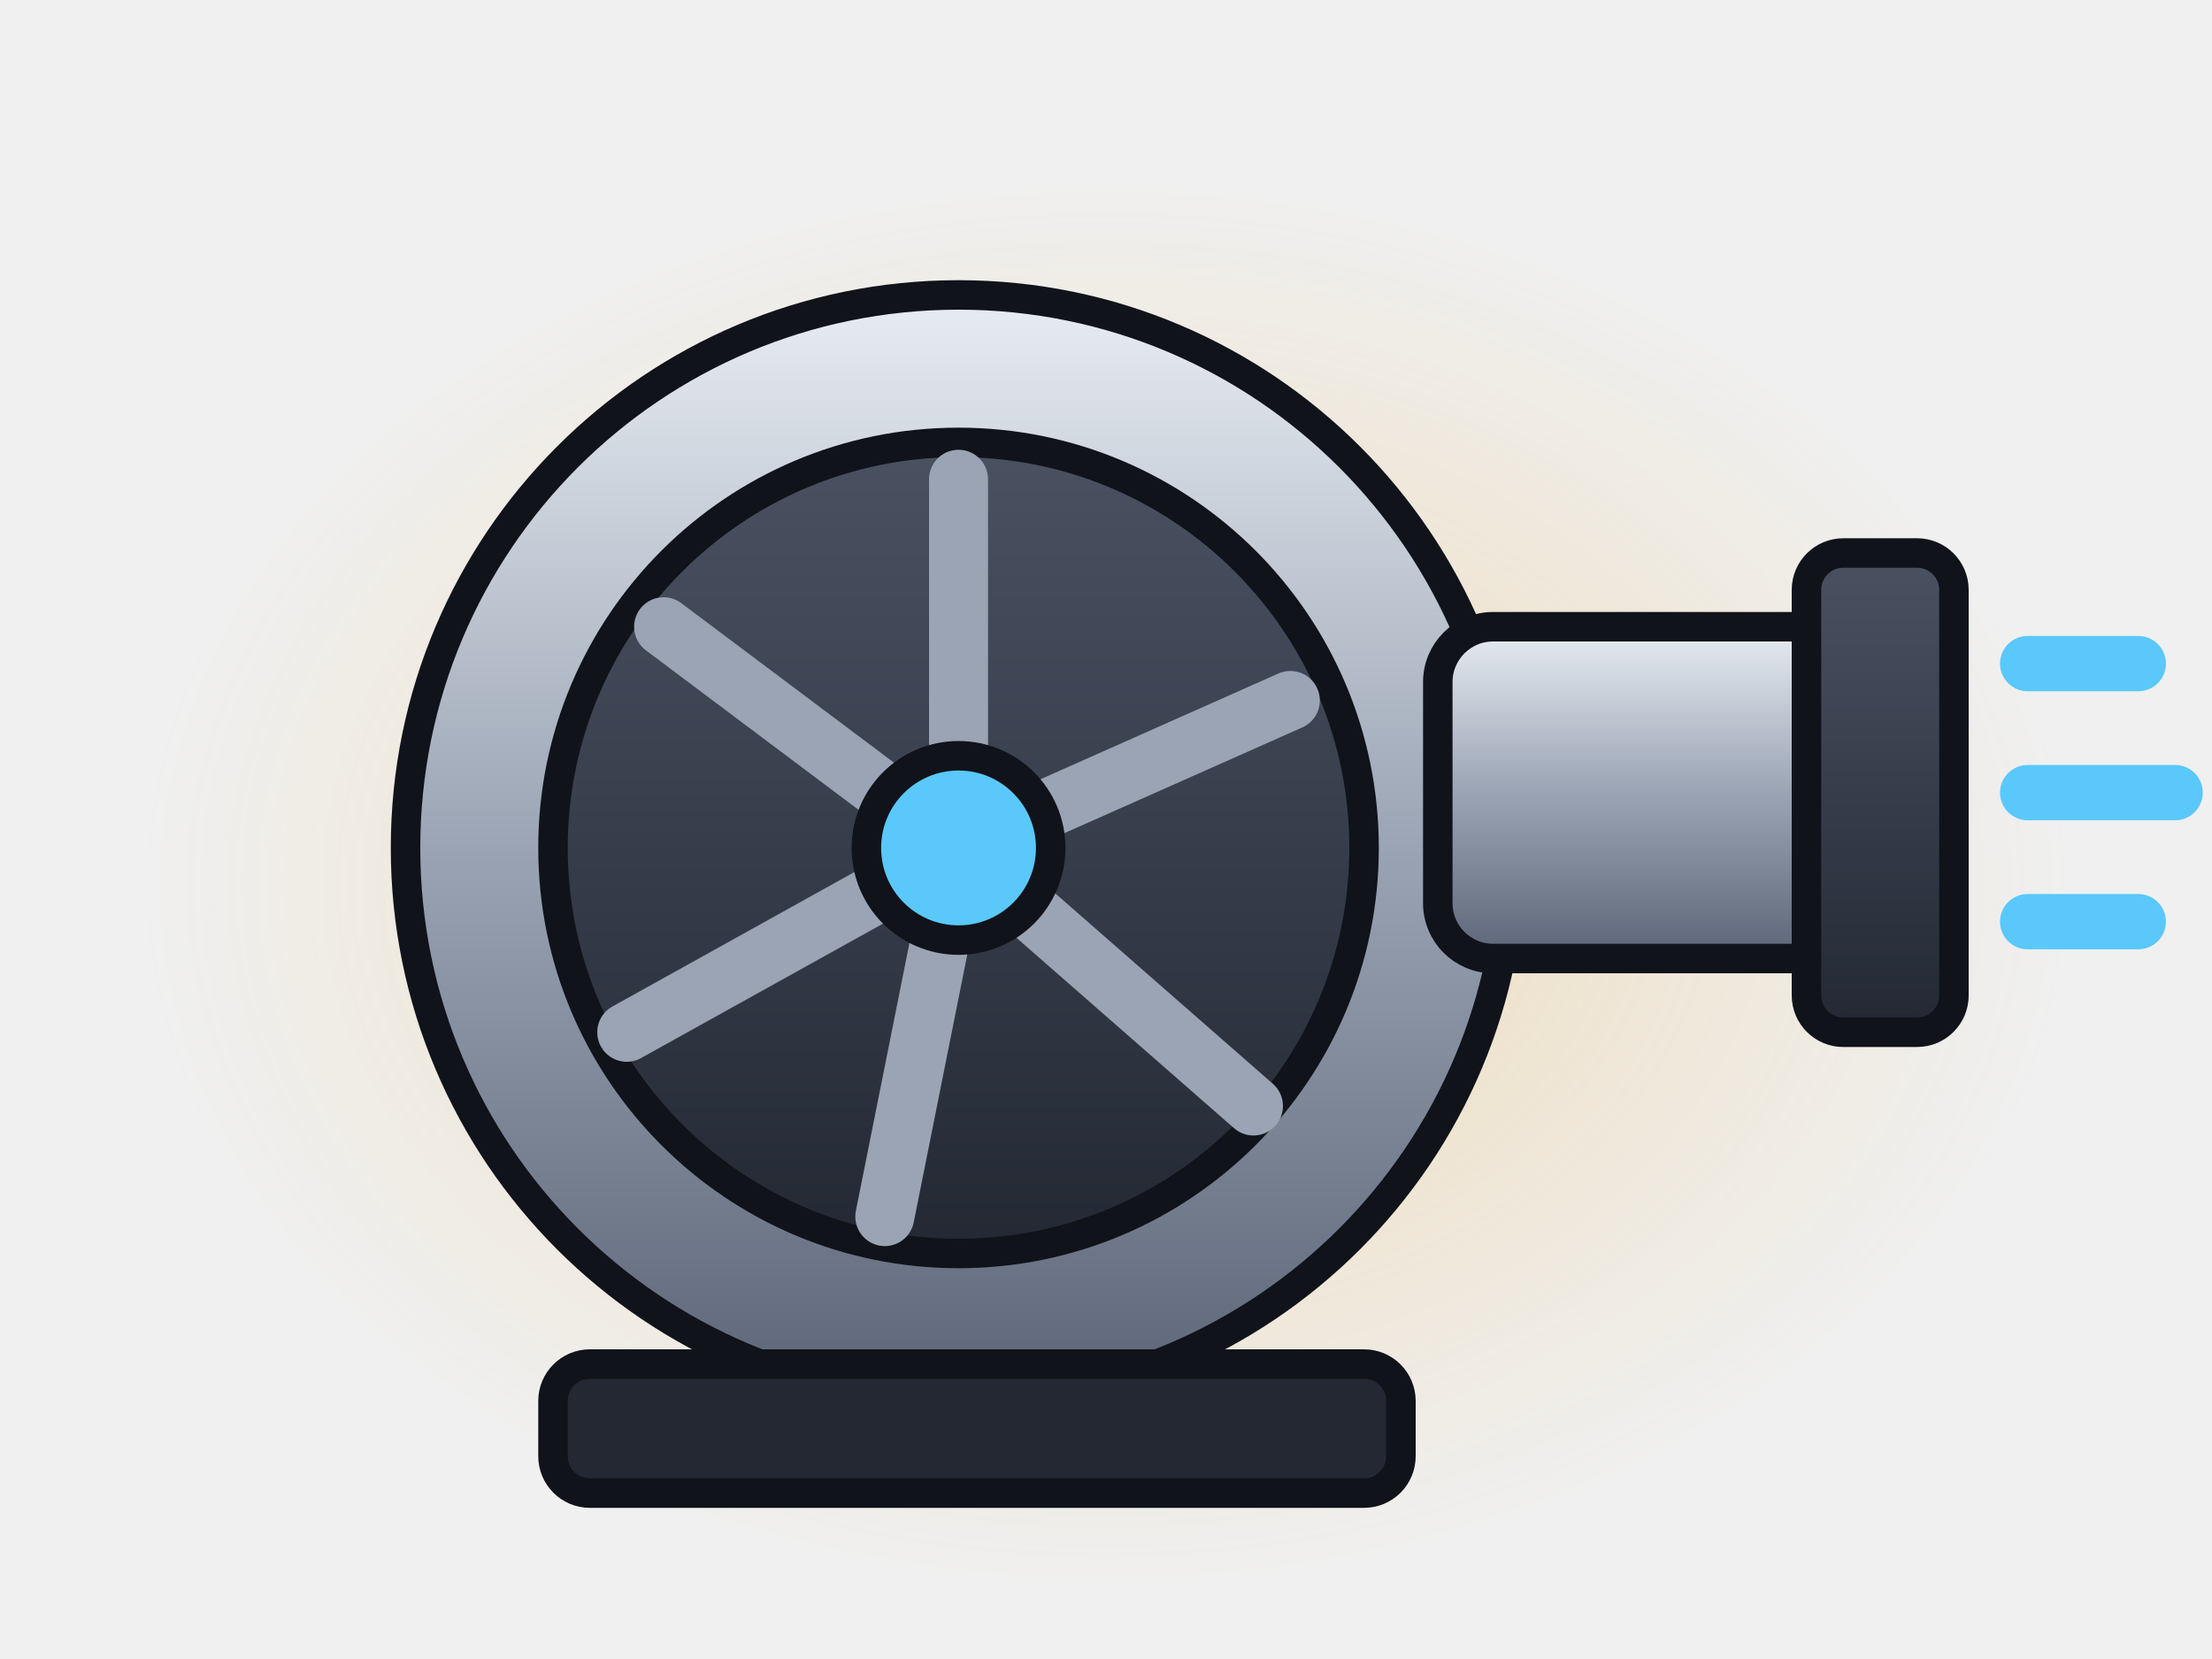
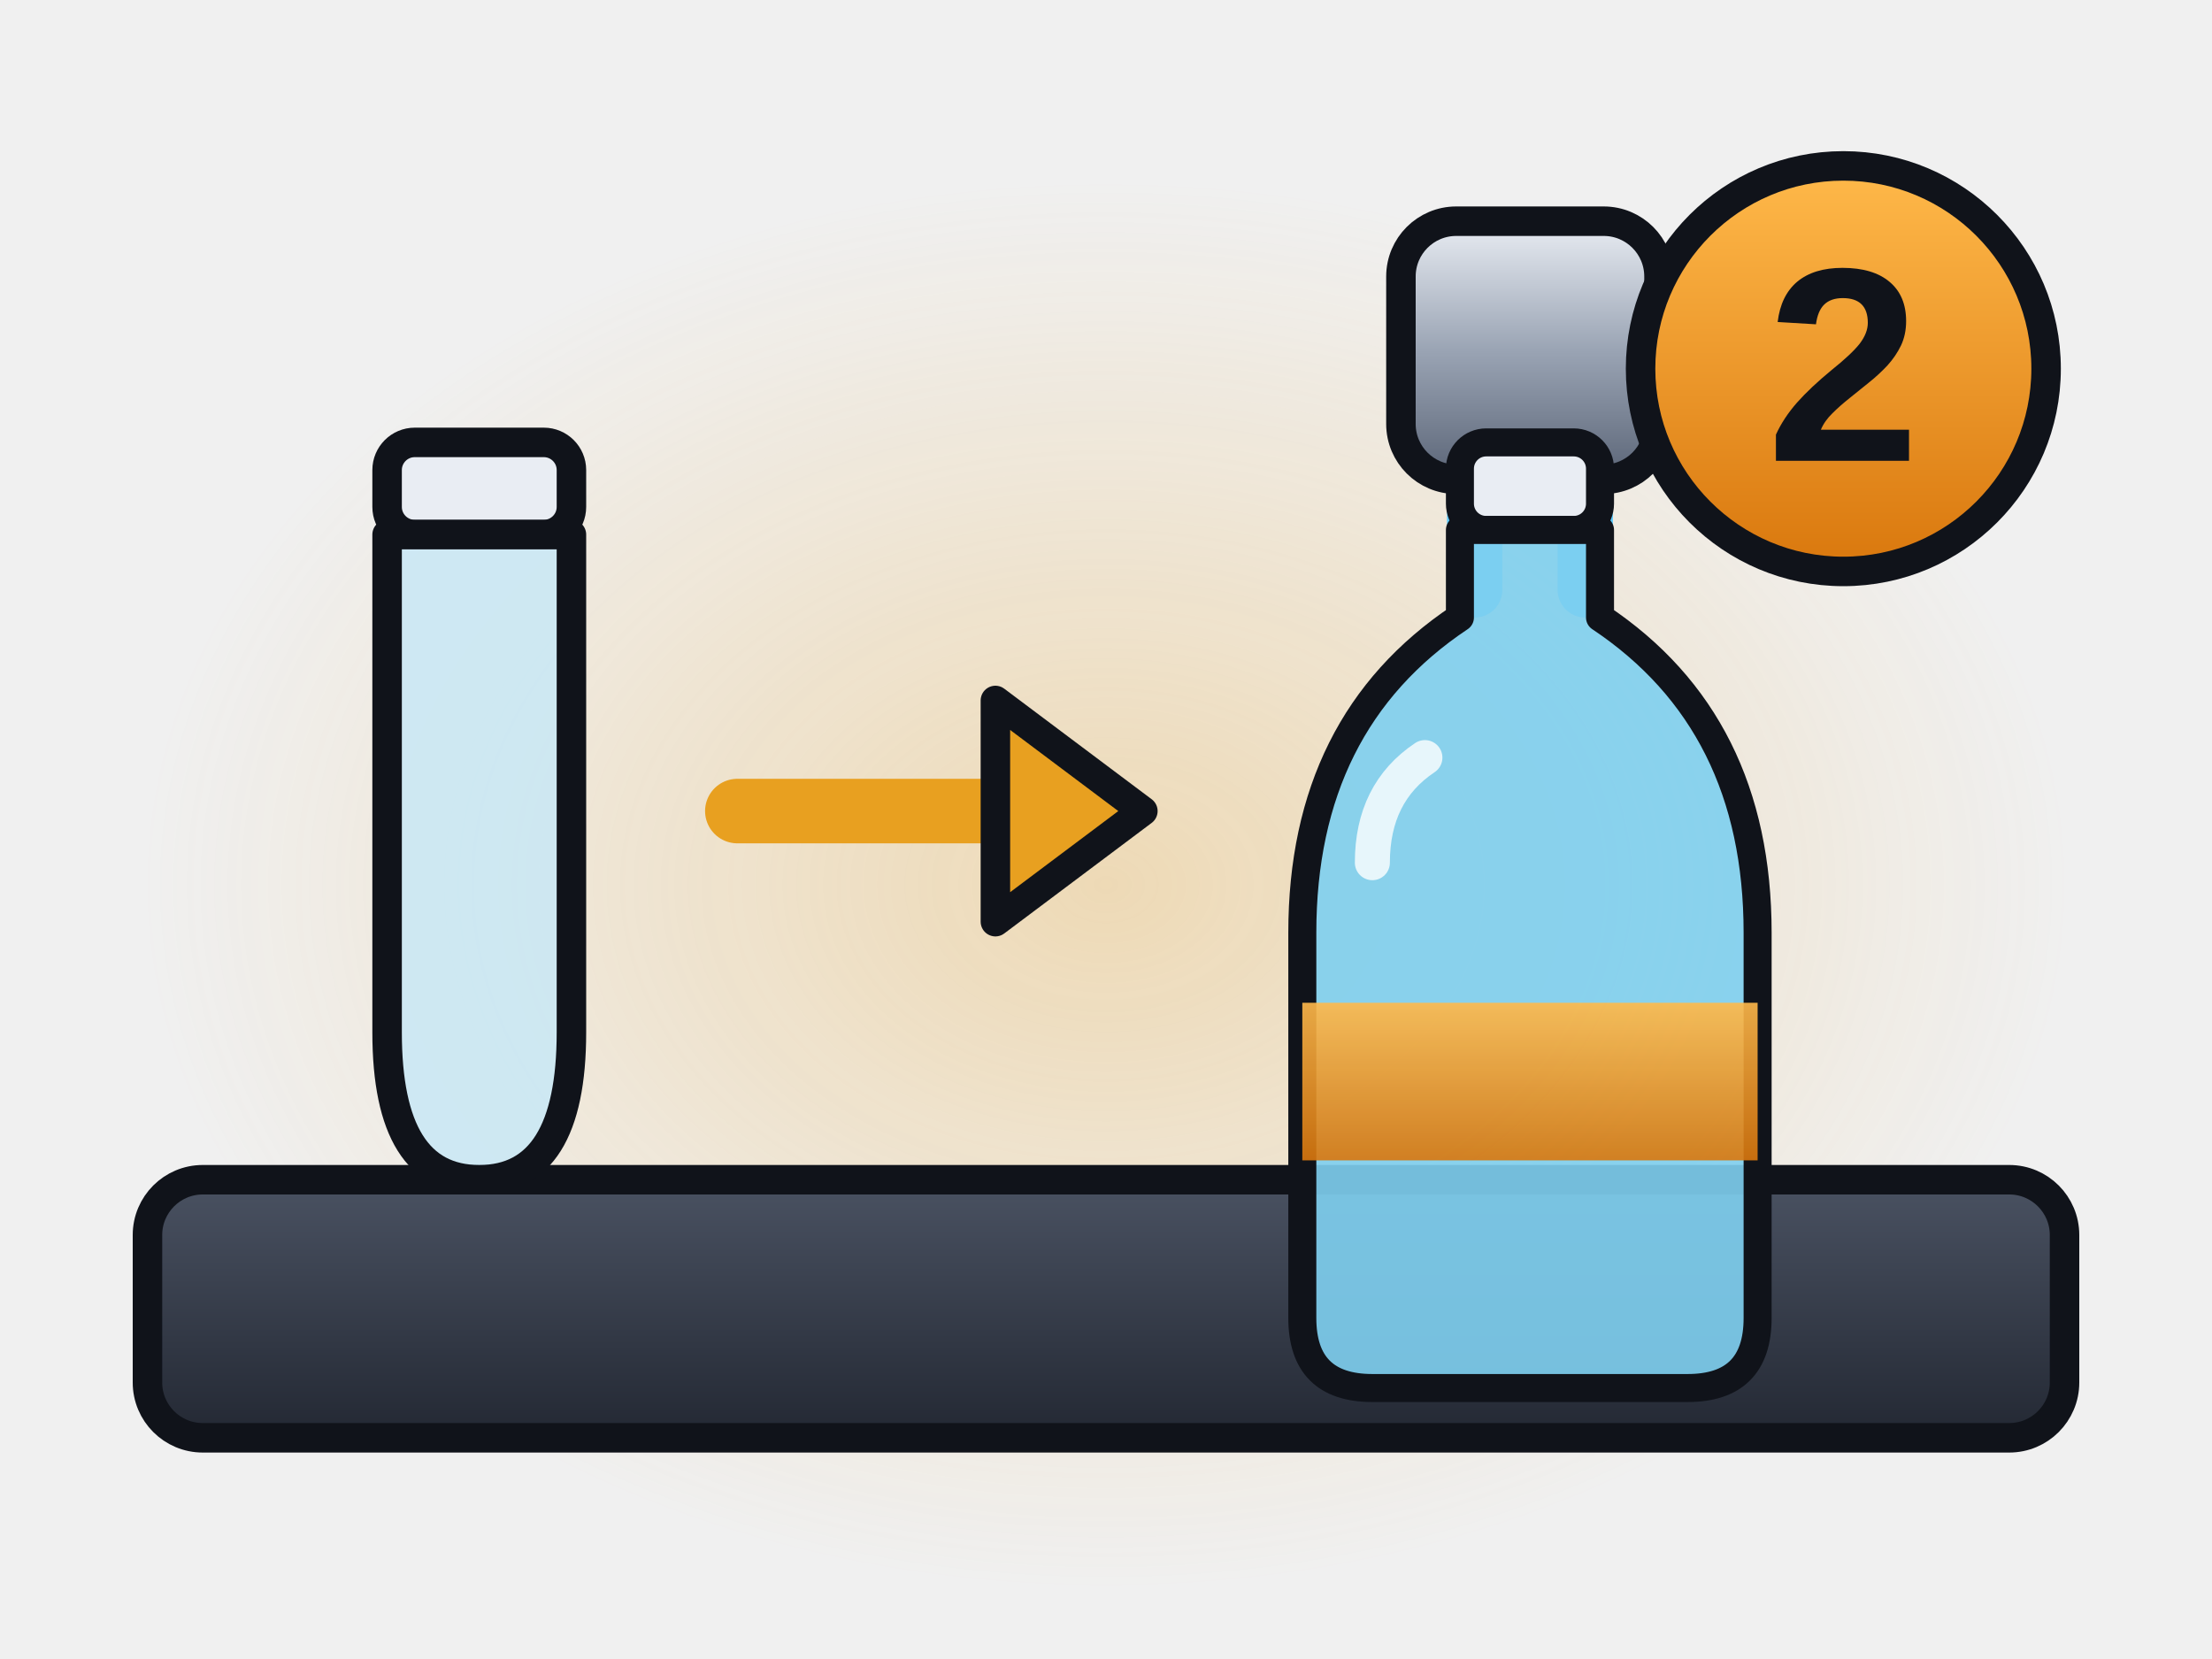
<svg xmlns="http://www.w3.org/2000/svg" viewBox="0 0 120 90">
  <defs>
    <linearGradient id="m" x1="0" y1="0" x2="0" y2="1">
      <stop offset="0" stop-color="#e9edf3" />
      <stop offset=".5" stop-color="#9aa4b4" />
      <stop offset="1" stop-color="#5b6577" />
    </linearGradient>
    <linearGradient id="d" x1="0" y1="0" x2="0" y2="1">
      <stop offset="0" stop-color="#4a5262" />
      <stop offset="1" stop-color="#232833" />
    </linearGradient>
    <linearGradient id="o" x1="0" y1="0" x2="0" y2="1">
      <stop offset="0" stop-color="#ffb94a" />
      <stop offset="1" stop-color="#d9770d" />
    </linearGradient>
    <linearGradient id="c" x1="0" y1="0" x2="0" y2="1">
      <stop offset="0" stop-color="#f0b57a" />
      <stop offset="1" stop-color="#a8581f" />
    </linearGradient>
    <radialGradient id="g" cx=".5" cy=".5" r=".5">
      <stop offset="0" stop-color="#e8a020" stop-opacity=".28" />
      <stop offset="1" stop-color="#e8a020" stop-opacity="0" />
    </radialGradient>
  </defs>
  <ellipse cx="60" cy="48" rx="52" ry="38" fill="url(#g)" />
-   <circle cx="52" cy="46" r="30" fill="url(#m)" stroke="#10131a" stroke-width="1.6" stroke-linejoin="round" stroke-linecap="round" />
-   <circle cx="52" cy="46" r="22" fill="url(#d)" stroke="#10131a" stroke-width="1.6" stroke-linejoin="round" stroke-linecap="round" />
-   <g stroke="#9aa4b4" stroke-width="3.2" stroke-linecap="round" fill="none">
-     <path d="M52 46 L52 26" />
-     <path d="M52 46 L70 38" />
-     <path d="M52 46 L68 60" />
-     <path d="M52 46 L48 66" />
-     <path d="M52 46 L34 56" />
-     <path d="M52 46 L36 34" />
+   <rect x="8" y="64" width="104" height="14" rx="3" fill="url(#d)" stroke="#10131a" stroke-width="1.6" stroke-linejoin="round" stroke-linecap="round" />
+   <g transform="translate(26 24)">
+     <rect x="-5" y="0" width="10" height="5" rx="1.5" fill="#e9edf3" stroke="#10131a" stroke-width="1.6" stroke-linejoin="round" stroke-linecap="round" />
+     <path d="M-5 5 V32 Q-5 40 0 40 Q5 40 5 32 V5Z" fill="#c8e8f5" fill-opacity=".85" stroke="#10131a" stroke-width="1.6" stroke-linejoin="round" stroke-linecap="round" />
  </g>
-   <circle cx="52" cy="46" r="5" fill="#5ac8fa" stroke="#10131a" stroke-width="1.6" stroke-linejoin="round" stroke-linecap="round" />
-   <rect x="78" y="34" width="26" height="18" rx="3" fill="url(#m)" stroke="#10131a" stroke-width="1.6" stroke-linejoin="round" stroke-linecap="round" />
-   <rect x="98" y="30" width="8" height="26" rx="2" fill="url(#d)" stroke="#10131a" stroke-width="1.6" stroke-linejoin="round" stroke-linecap="round" />
-   <rect x="30" y="74" width="46" height="7" rx="2" fill="#232833" stroke="#10131a" stroke-width="1.6" stroke-linejoin="round" stroke-linecap="round" />
-   <g fill="none" stroke="#5ac8fa" stroke-width="3" stroke-linecap="round">
-     <path d="M110 36h6M110 43h8M110 50h6" />
+   <path d="M40 44 h18" stroke="#e8a020" stroke-width="3.5" stroke-linecap="round" />
+   <path d="M54 38 l8 6 -8 6z" fill="#e8a020" stroke="#10131a" stroke-width="1.6" stroke-linejoin="round" stroke-linecap="round" />
+   <rect x="76" y="12" width="14" height="14" rx="3" fill="url(#m)" stroke="#10131a" stroke-width="1.6" stroke-linejoin="round" stroke-linecap="round" />
+   <path d="M80 26v6M86 26v6" stroke="#5ac8fa" stroke-width="3" stroke-linecap="round" />
+   <g transform="translate(83 24) scale(0.95)">
+     <rect x="-4" y="0" width="8" height="5" rx="1.5" fill="#e9edf3" stroke="#10131a" stroke-width="1.6" stroke-linejoin="round" stroke-linecap="round" />
+     <path d="M-4 5 L-4 10 Q-13 16 -13 28 V50 Q-13 54 -9 54 H9 Q13 54 13 50 V28 Q13 16 4 10 L4 5Z" fill="#7fd0f0" fill-opacity="0.9" stroke="#10131a" stroke-width="1.6" stroke-linejoin="round" stroke-linecap="round" />
+     <path d="M-9 24 Q-9 20 -6 18" fill="none" stroke="#fff" stroke-width="2" stroke-linecap="round" opacity=".8" />
+     <rect x="-13" y="32" width="26" height="9" fill="url(#o)" opacity=".9" />
  </g>
+   <circle cx="100" cy="20" r="11" fill="url(#o)" stroke="#10131a" stroke-width="1.6" stroke-linejoin="round" stroke-linecap="round" />
+   <text x="100" y="25" text-anchor="middle" font-family="Arial,sans-serif" font-weight="800" font-size="15" fill="#10131a">2</text>
</svg>
